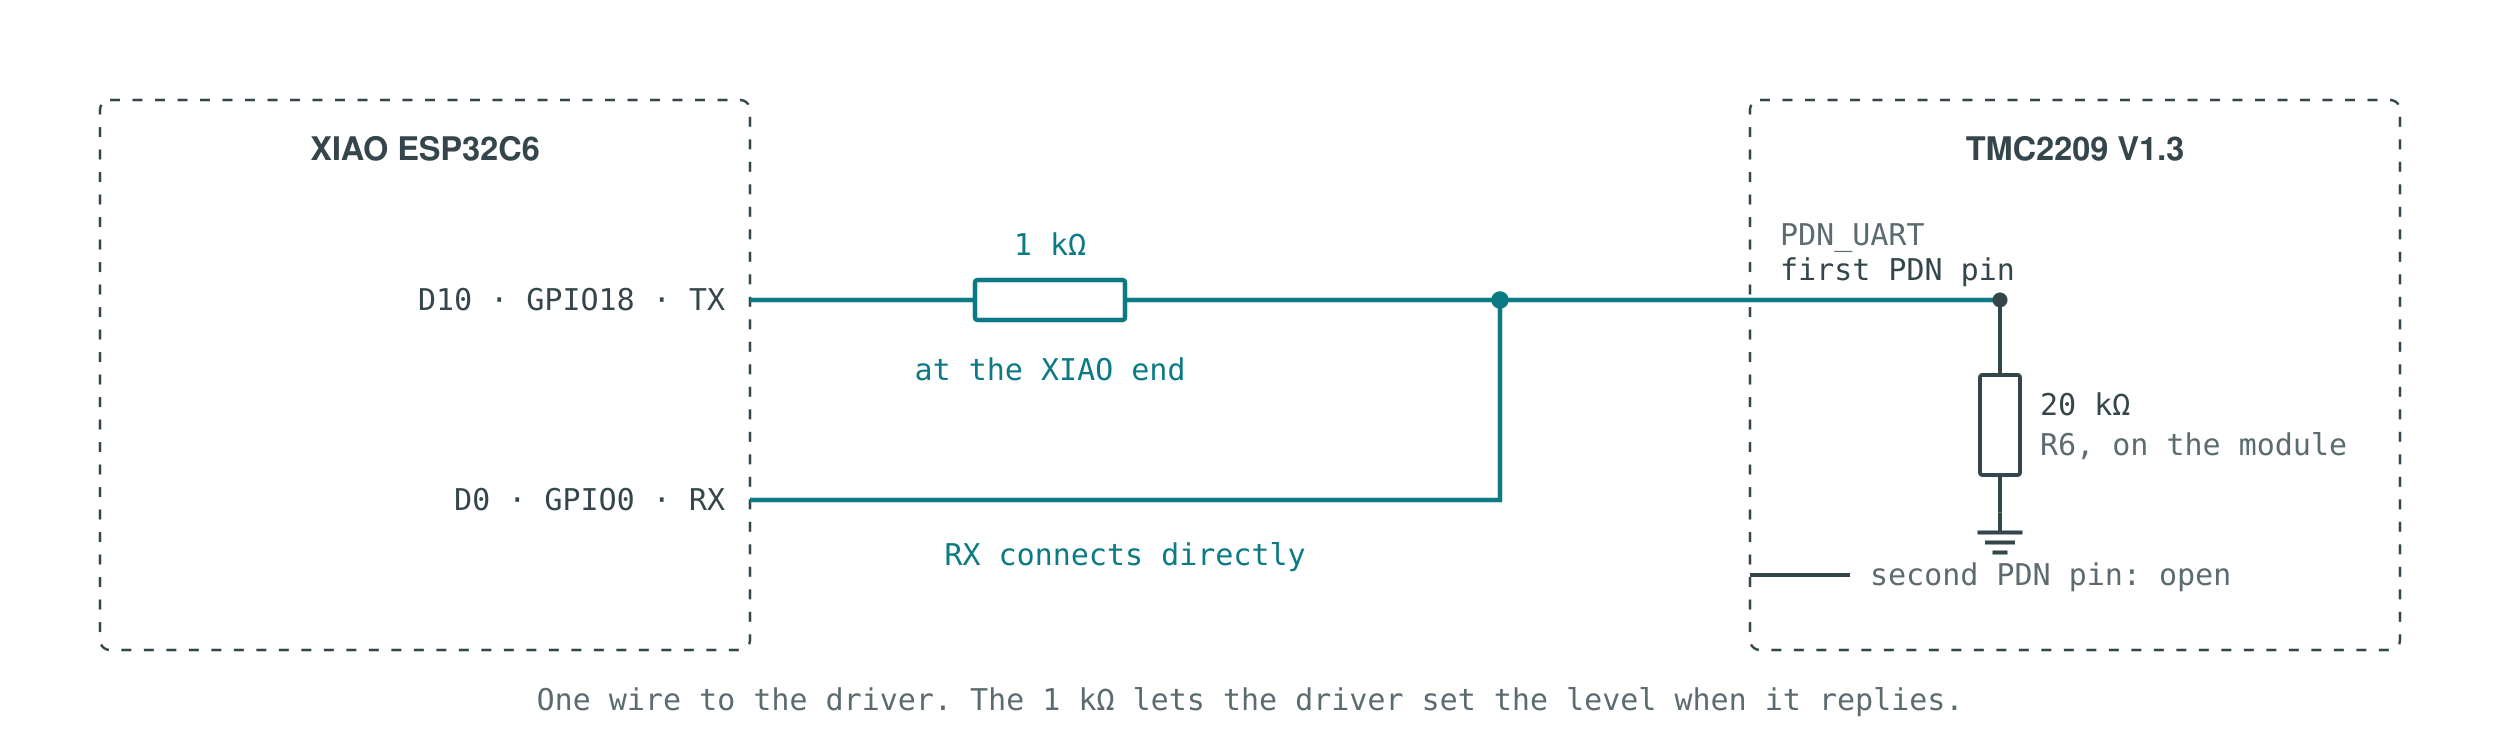
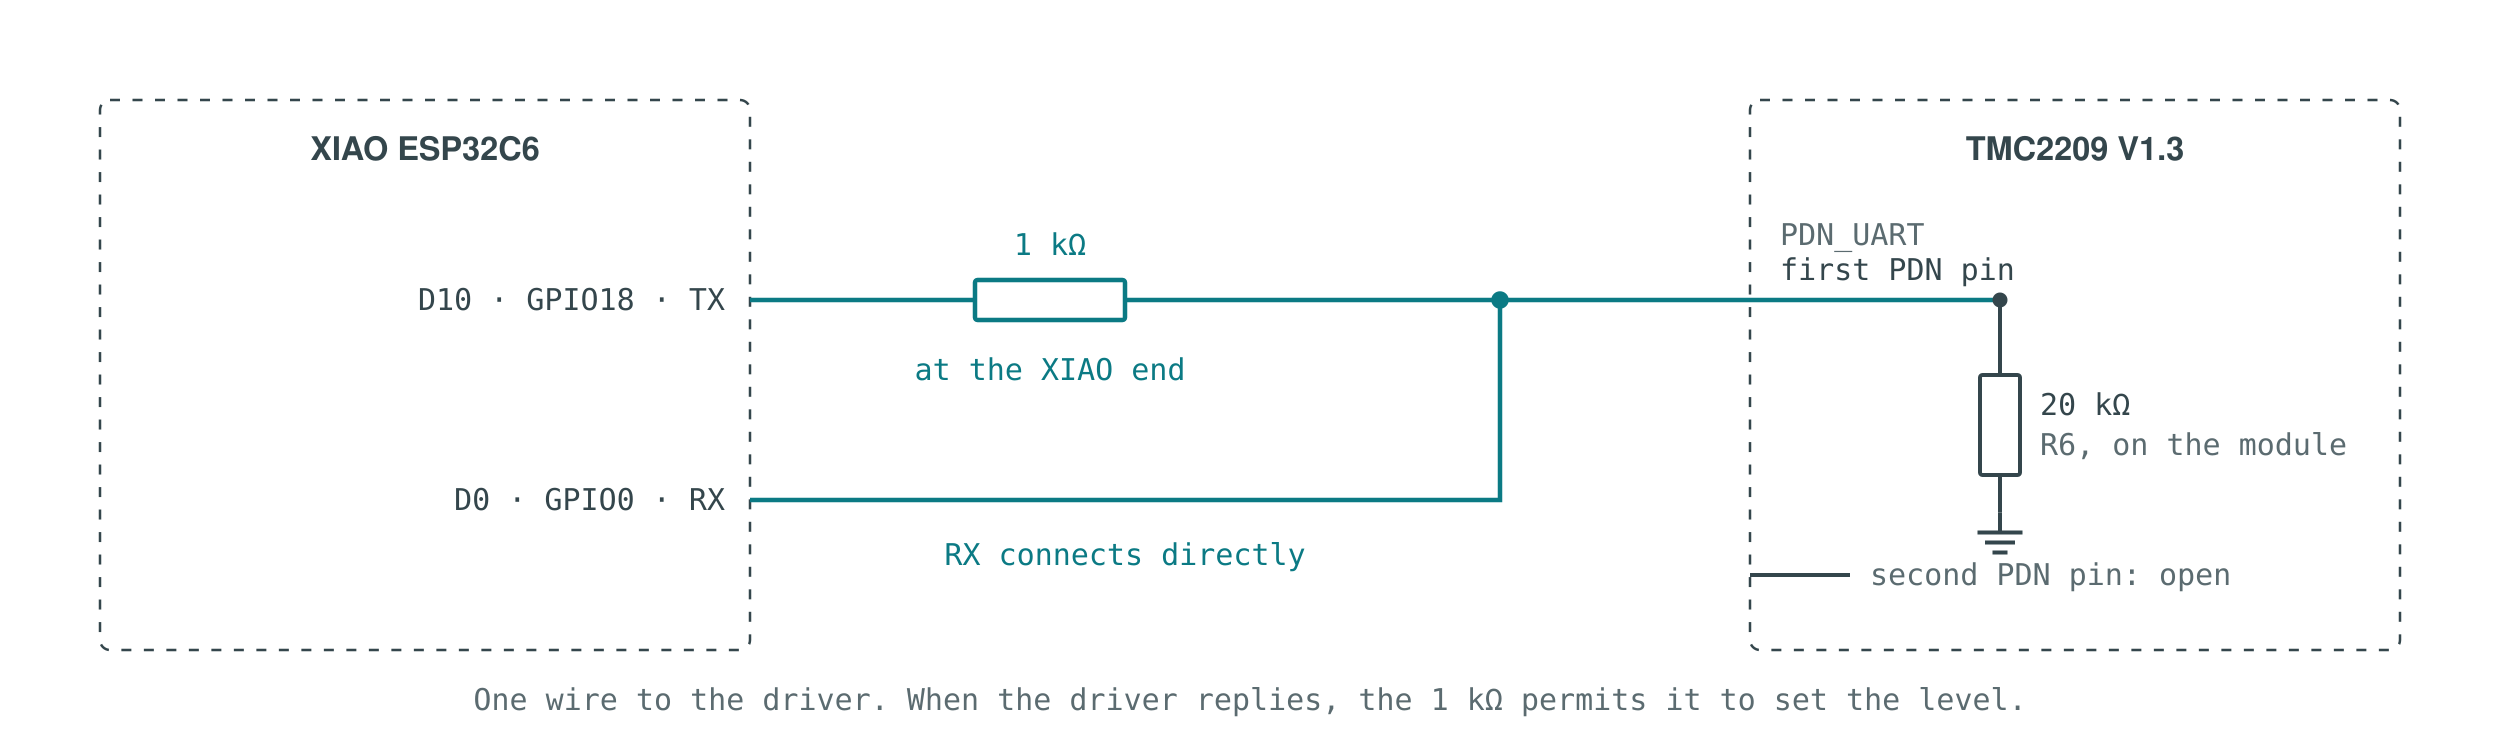
<svg xmlns="http://www.w3.org/2000/svg" width="1000" height="300" viewBox="0 0 1000 300" role="img" aria-label="The single-wire UART of the TMC2209. XIAO D10, the UART TX, connects through 1 kilohm to the first PDN pin of the driver. XIAO D0, the UART RX, connects directly to the same pin. On the driver module, a 20 kilohm resistor pulls the pin to ground. The second PDN pin stays open.">
  <style>
  svg { color: #34464c; font-family: "IBM Plex Mono", ui-monospace, Menlo, Consolas, monospace; }
  text { font-size: 12px; fill: currentColor; }
  .t-strong { font-family: "IBM Plex Sans", -apple-system, "Segoe UI", Helvetica, Arial, sans-serif; font-size: 13px; font-weight: 600; }
  .t-muted { fill: #5b6b70; }
  .new { color: #0b7a84; }
  .new text { fill: #0b7a84; }
</style>
  <rect width="100%" height="100%" fill="#ffffff" />
  <defs>
    <g id="gnd2">
      <line x1="0" y1="0" x2="0" y2="8" stroke="currentColor" stroke-width="1.6" />
      <line x1="-9" y1="8" x2="9" y2="8" stroke="currentColor" stroke-width="1.6" />
      <line x1="-6" y1="12" x2="6" y2="12" stroke="currentColor" stroke-width="1.6" />
      <line x1="-3" y1="16" x2="3" y2="16" stroke="currentColor" stroke-width="1.6" />
    </g>
  </defs>
  <g fill="none" stroke="currentColor" stroke-width="1.6">
    <rect x="40" y="40" width="260" height="220" rx="4" stroke-dasharray="4 5" stroke-width="1" />
    <rect x="700" y="40" width="260" height="220" rx="4" stroke-dasharray="4 5" stroke-width="1" />
    <line x1="800" y1="120" x2="800" y2="150" />
    <rect x="792" y="150" width="16" height="40" rx="1" />
    <line x1="800" y1="190" x2="800" y2="205" />
    <line x1="700" y1="230" x2="740" y2="230" />
  </g>
  <use href="#gnd2" x="800" y="205" />
  <g class="new" fill="none" stroke="currentColor" stroke-width="1.8">
    <line x1="300" y1="120" x2="390" y2="120" />
    <rect x="390" y="112" width="60" height="16" rx="1" />
    <line x1="450" y1="120" x2="800" y2="120" />
    <polyline points="300,200 600,200 600,120" />
  </g>
  <g class="new">
    <circle cx="600" cy="120" r="3.5" fill="currentColor" />
  </g>
  <circle cx="800" cy="120" r="3" fill="currentColor" />
  <text x="170" y="64" text-anchor="middle" class="t-strong">XIAO ESP32C6</text>
  <text x="290" y="124" text-anchor="end">D10 · GPIO18 · TX</text>
  <text x="290" y="204" text-anchor="end">D0 · GPIO0 · RX</text>
  <text x="830" y="64" text-anchor="middle" class="t-strong">TMC2209 V1.3</text>
  <text x="712" y="112">first PDN pin</text>
  <text x="712" y="98" class="t-muted">PDN_UART</text>
  <text x="816" y="166">20 kΩ</text>
  <text x="816" y="182" class="t-muted">R6, on the module</text>
  <text x="748" y="234" class="t-muted">second PDN pin: open</text>
  <g class="new">
    <text x="420" y="102" text-anchor="middle">1 kΩ</text>
    <text x="420" y="152" text-anchor="middle">at the XIAO end</text>
    <text x="450" y="226" text-anchor="middle">RX connects directly</text>
  </g>
-   <text x="500" y="284" text-anchor="middle" class="t-muted">One wire to the driver. The 1 kΩ lets the driver set the level when it replies.</text>
+   <text x="500" y="284" text-anchor="middle" class="t-muted">One wire to the driver. When the driver replies, the 1 kΩ permits it to set the level.</text>
</svg>
